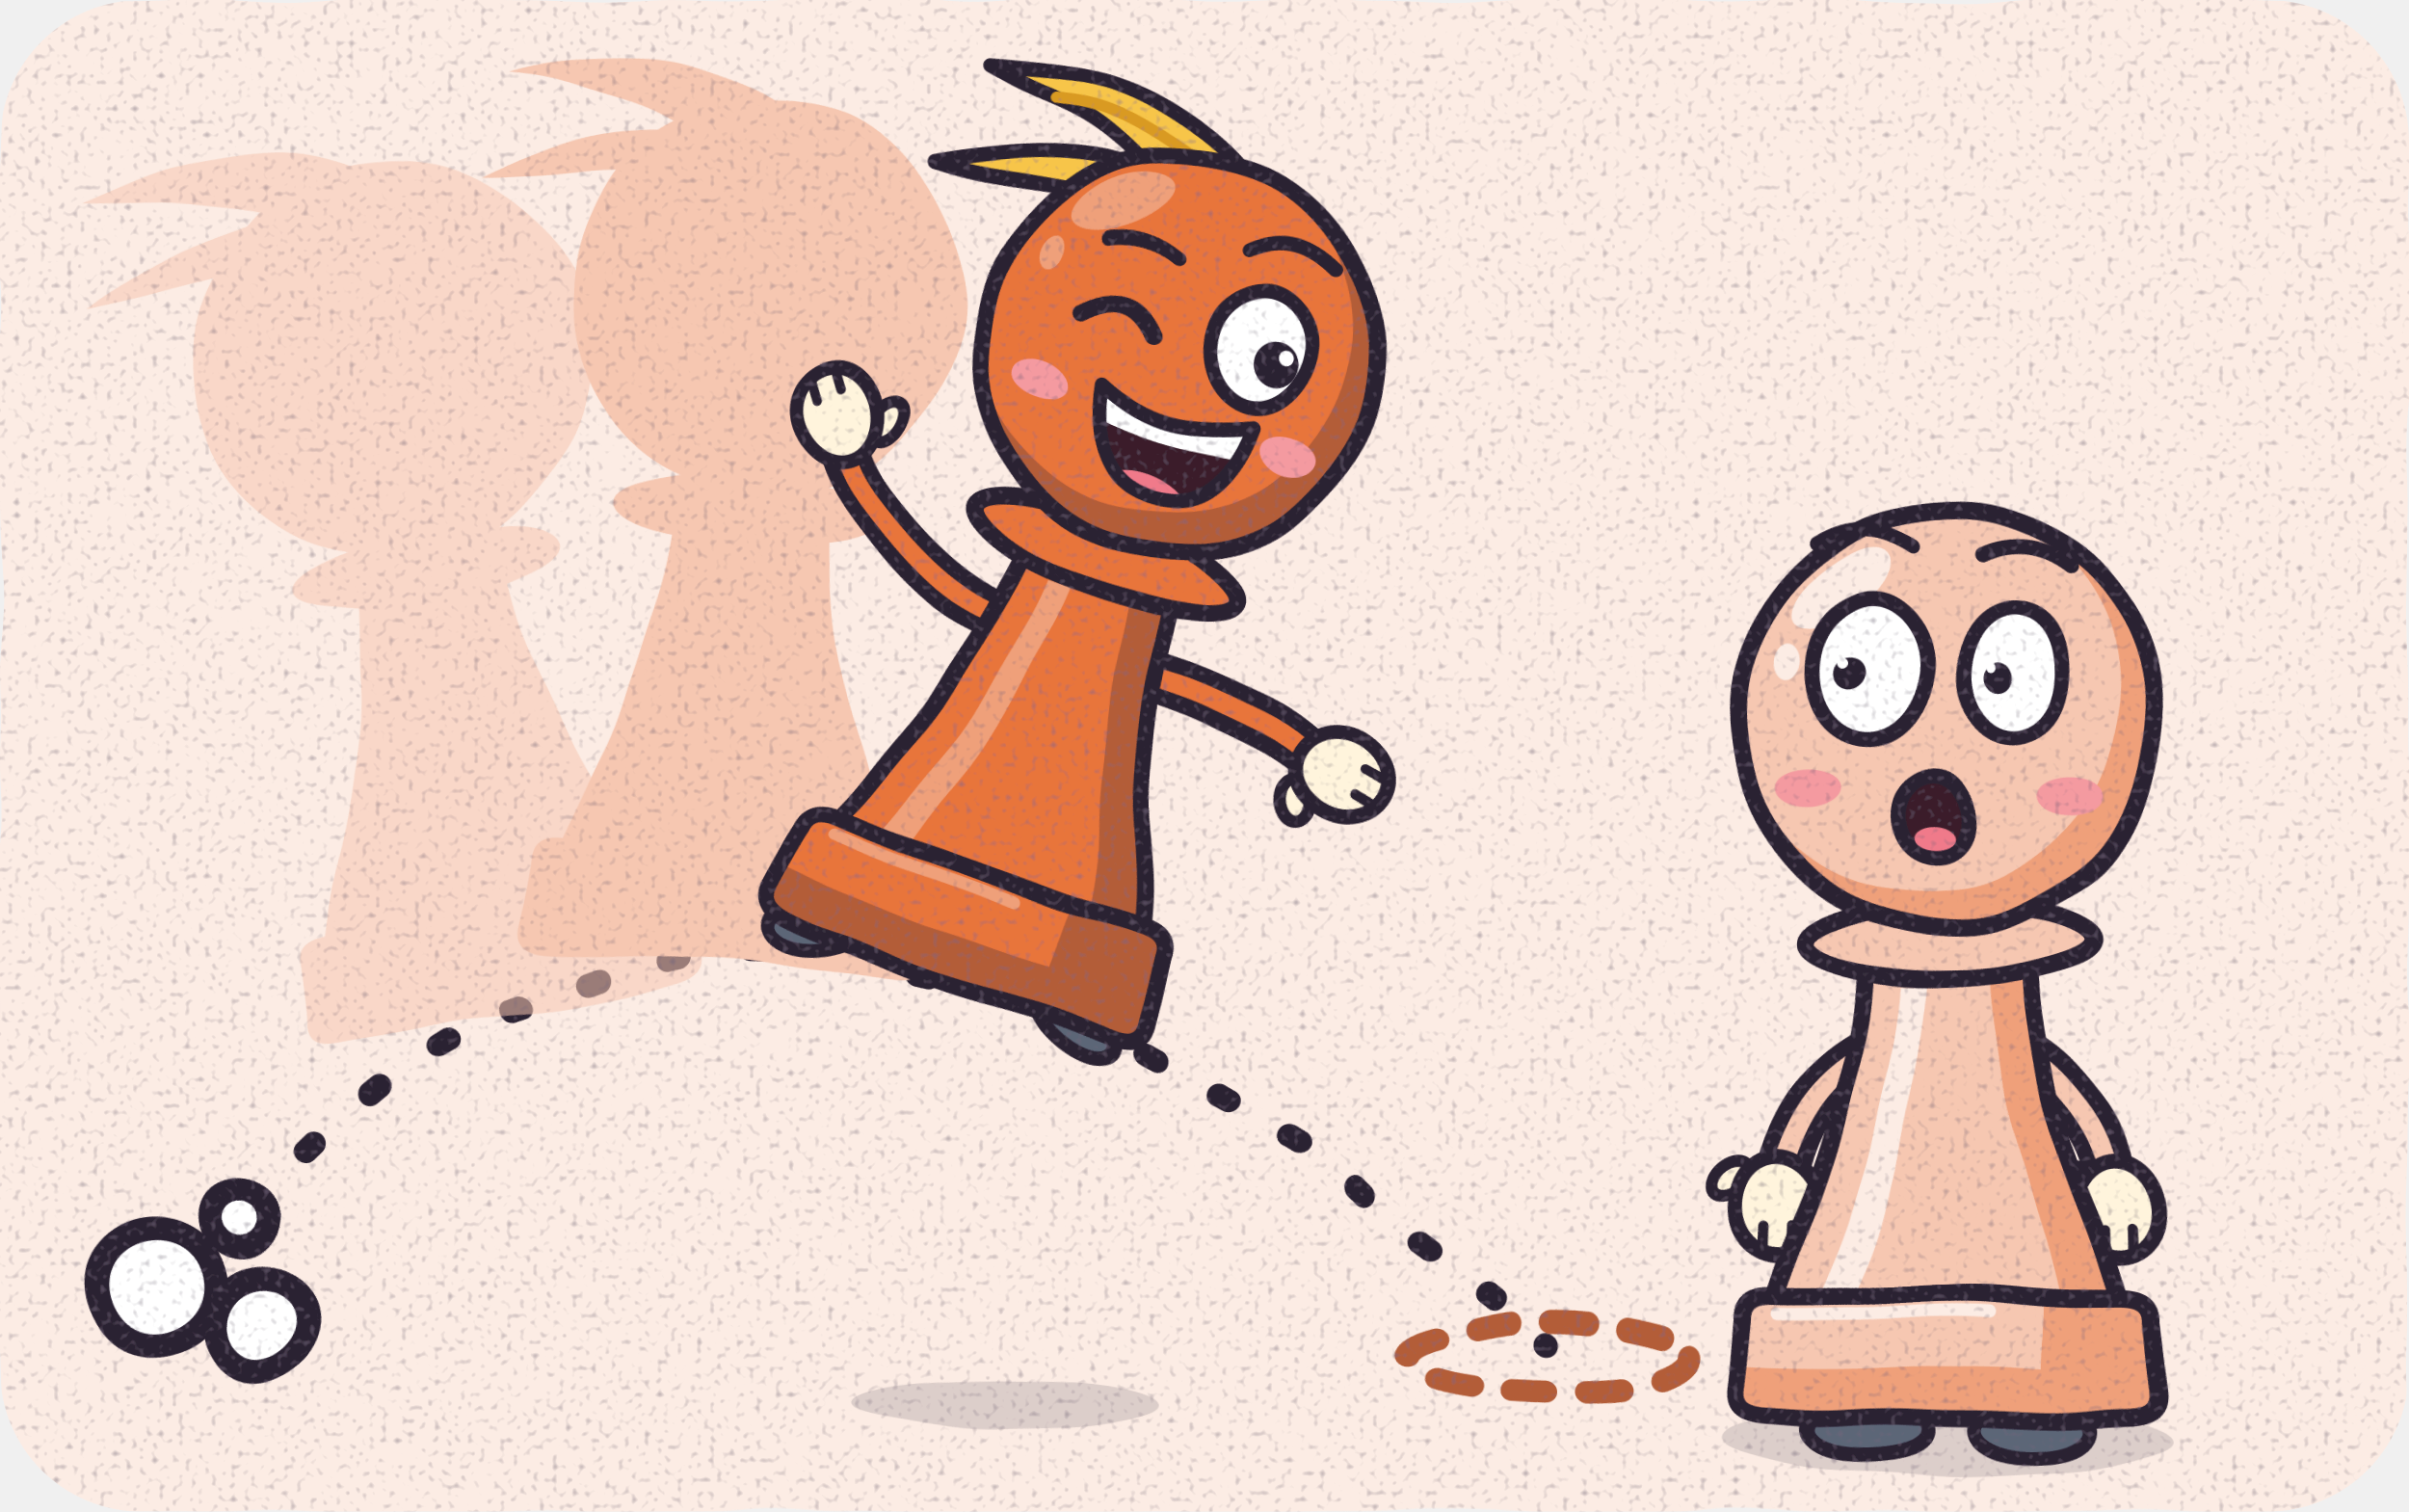
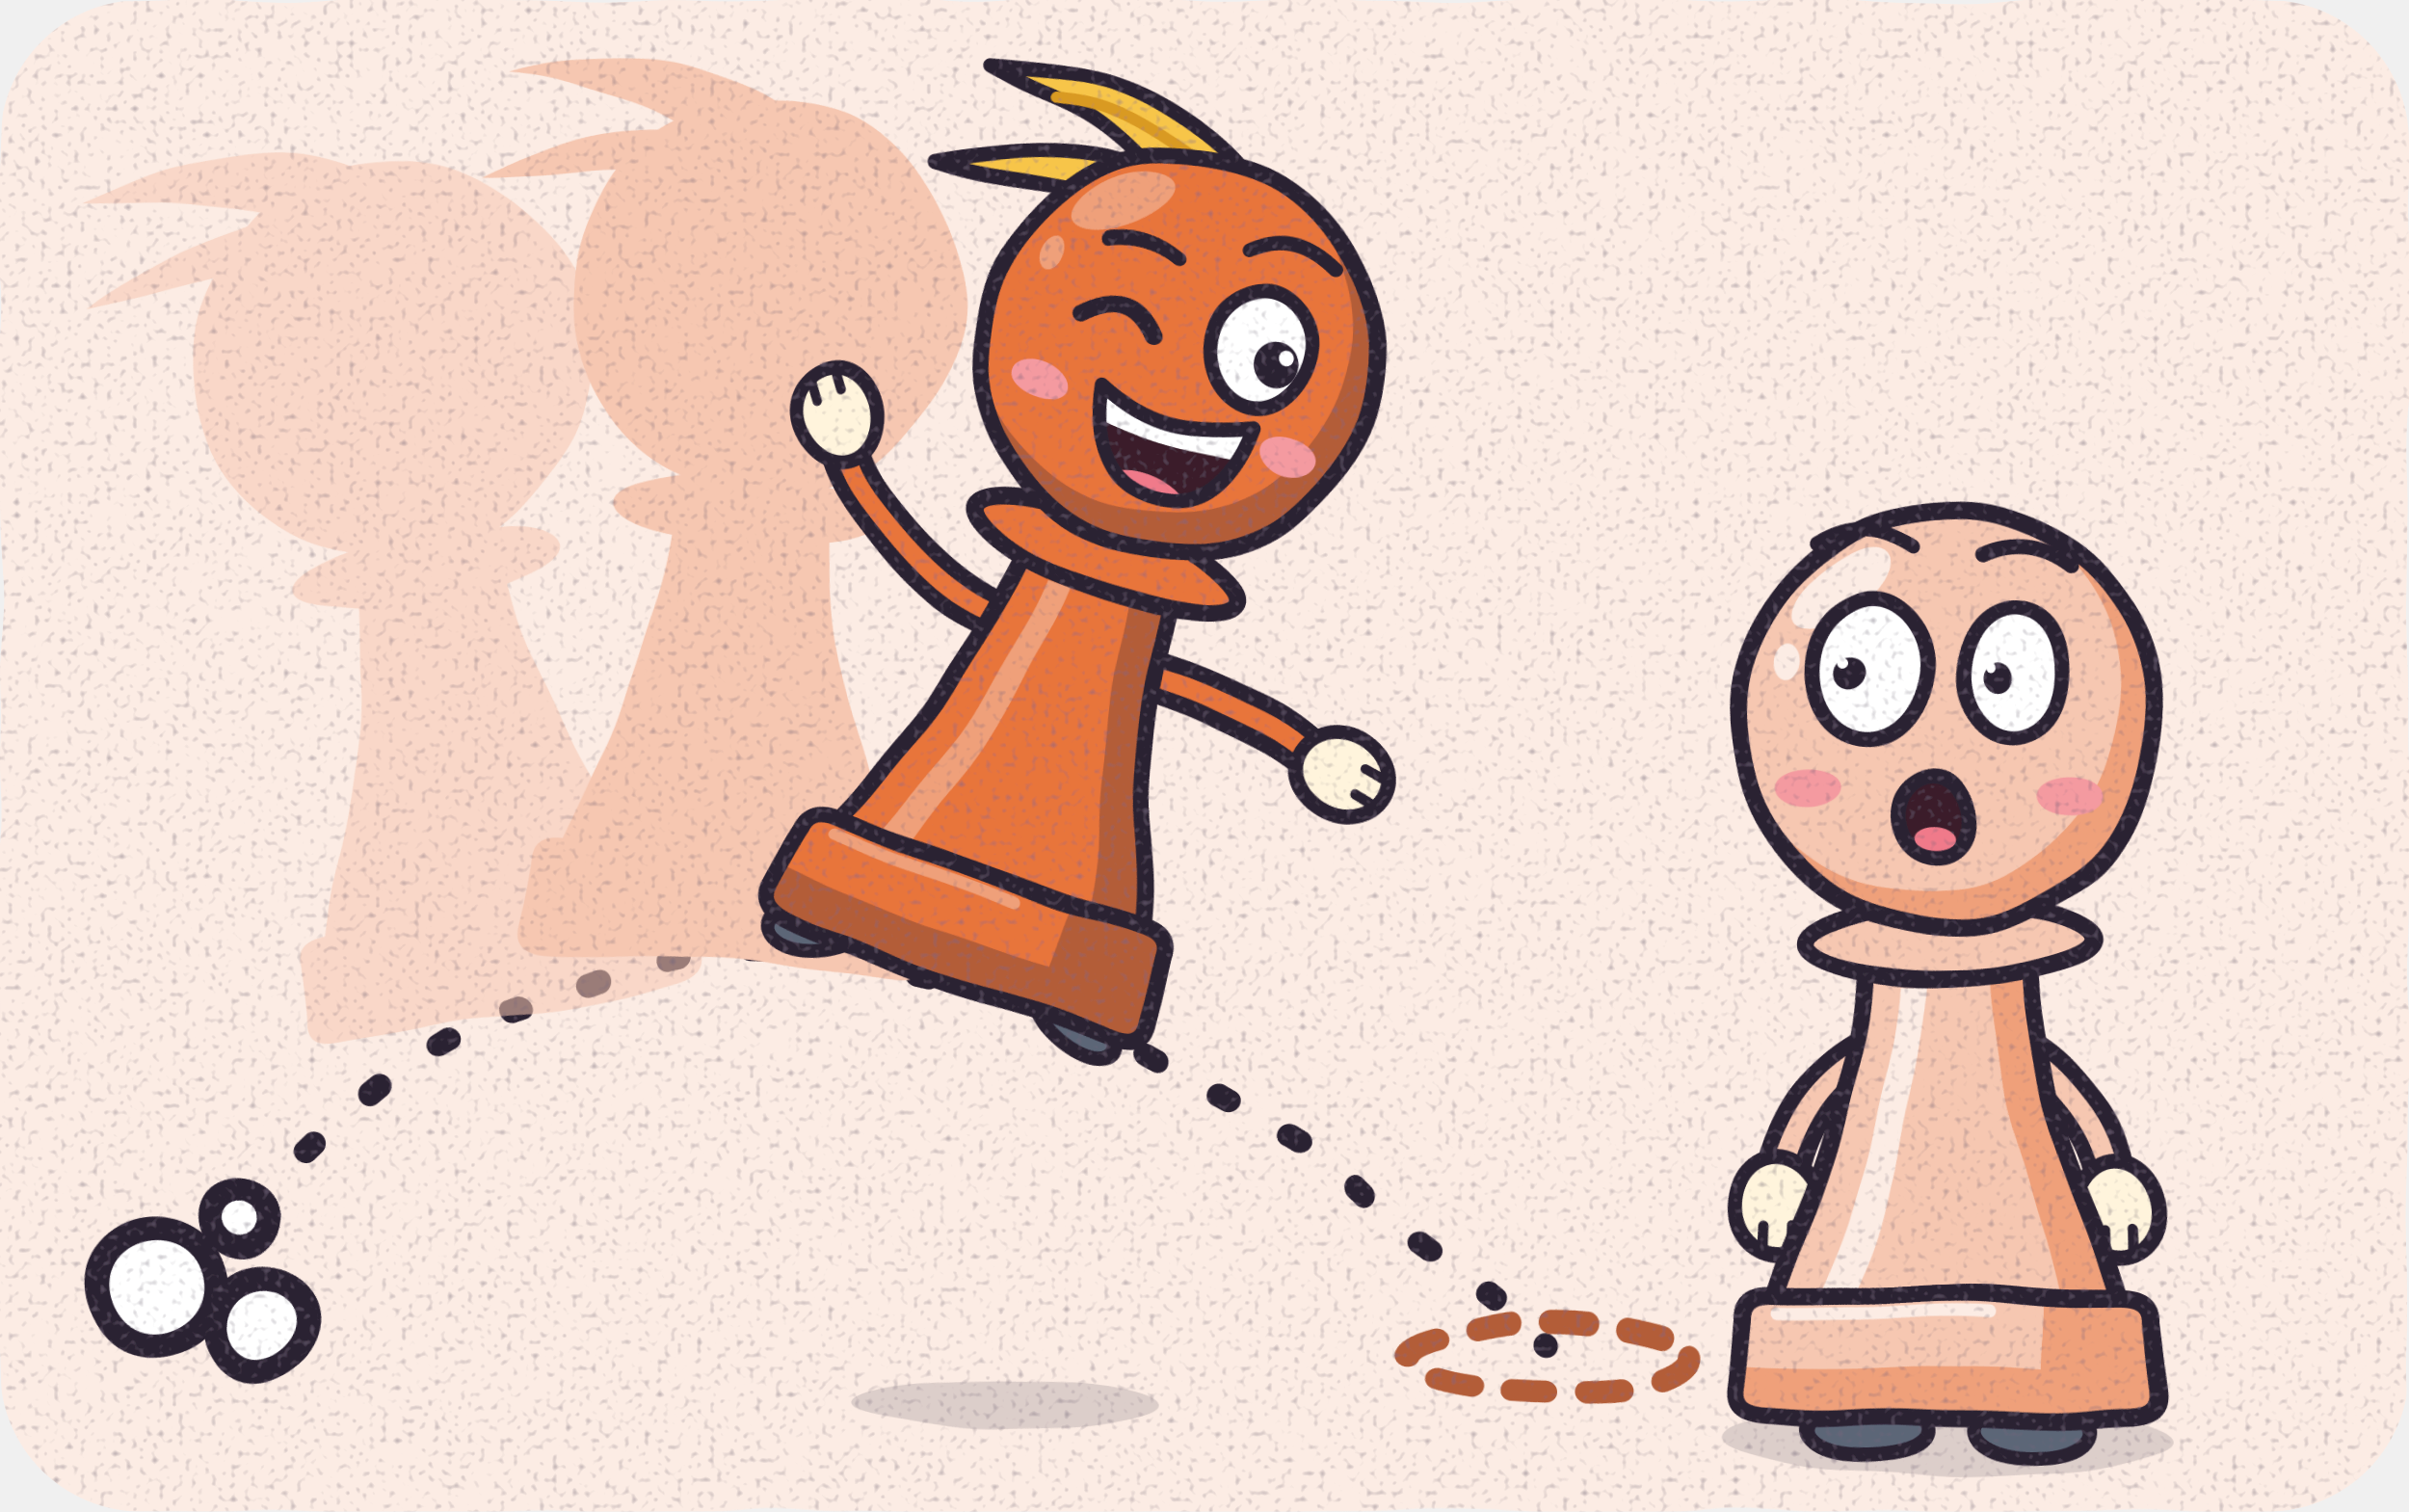
<svg xmlns="http://www.w3.org/2000/svg" viewBox="0 0 408 256" width="408" height="256">
  <defs>
    <filter id="M5-drawn" x="-5%" y="-5%" width="110%" height="110%">
      <feTurbulence type="fractalNoise" baseFrequency="0.035" numOctaves="2" seed="9" result="warp" />
      <feDisplacementMap in="SourceGraphic" in2="warp" scale="3" xChannelSelector="R" yChannelSelector="G" result="wobbly" />
      <feTurbulence type="fractalNoise" baseFrequency="0.9" numOctaves="1" seed="17" result="noise" />
      <feColorMatrix in="noise" type="matrix" values="0 0 0 0 0.17  0 0 0 0 0.13  0 0 0 0 0.2  -2 0 0 0 0.85" result="specks" />
      <feComposite in="specks" in2="wobbly" operator="in" result="grain" />
      <feMerge>
        <feMergeNode in="wobbly" />
        <feMergeNode in="grain" />
      </feMerge>
    </filter>
    <clipPath id="M5-frame">
      <rect width="408" height="256" rx="24" />
    </clipPath>
  </defs>
  <g clip-path="url(#M5-frame)">
    <g filter="url(#M5-drawn)" stroke="#2b2233" stroke-linejoin="round" stroke-linecap="round">
      <rect width="408" height="256" fill="#fcece4" stroke="none" />
      <ellipse cx="330" cy="244" rx="38" ry="6" fill="#2b2233" opacity="0.15" stroke="none" />
      <ellipse cx="170" cy="238" rx="26" ry="4" fill="#2b2233" opacity="0.15" stroke="none" />
      <path d="M24 226 Q120 96 262 228" fill="none" stroke-width="4" stroke-dasharray="2 12" />
      <ellipse cx="262" cy="230" rx="24" ry="6" fill="none" stroke="#b35d39" stroke-width="4" stroke-dasharray="6 7" />
      <g fill="#ffffff" stroke-width="4">
        <circle cx="44" cy="224" r="8" />
        <circle cx="26" cy="218" r="10" />
        <circle cx="40" cy="206" r="5" />
      </g>
      <g transform="translate(86 172) scale(0.4) rotate(-10) translate(-200 -450)" fill="#f6c7b1" opacity="0.55" stroke="none">
        <path d="M212 96 C184 68 136 64 84 80 C122 84 150 92 164 100 C136 100 104 108 76 126 C124 120 166 116 198 112 Z" />
        <path d="M168 262 C165 318 142 370 128 410 L272 410 C258 370 235 318 232 262 Z" />
        <path d="M118 412 Q118 402 130 402 L270 402 Q282 402 282 412 L285 438 Q287 450 273 450 L127 450 Q113 450 115 438 Z" />
        <ellipse cx="200" cy="258" rx="58" ry="15" />
        <circle cx="200" cy="168" r="84" />
      </g>
      <g transform="translate(122 163) scale(0.4) rotate(4) translate(-200 -450)" fill="#f6c7b1" opacity="1" stroke="none">
        <path d="M212 96 C184 68 136 64 84 80 C122 84 150 92 164 100 C136 100 104 108 76 126 C124 120 166 116 198 112 Z" />
        <path d="M168 262 C165 318 142 370 128 410 L272 410 C258 370 235 318 232 262 Z" />
        <path d="M118 412 Q118 402 130 402 L270 402 Q282 402 282 412 L285 438 Q287 450 273 450 L127 450 Q113 450 115 438 Z" />
        <ellipse cx="200" cy="258" rx="58" ry="15" />
        <circle cx="200" cy="168" r="84" />
      </g>
      <g transform="translate(330 240) scale(0.42) rotate(0) translate(-200 -450)" stroke-width="7">
        <clipPath id="m5b-body">
          <path d="M168 262 C165 318 142 370 128 410 L272 410 C258 370 235 318 232 262 Z" />
        </clipPath>
        <clipPath id="m5b-base">
          <path d="M118 412 Q118 402 130 402 L270 402 Q282 402 282 412 L285 438 Q287 450 273 450 L127 450 Q113 450 115 438 Z" />
        </clipPath>
        <clipPath id="m5b-collar">
          <ellipse cx="200" cy="258" rx="58" ry="15" />
        </clipPath>
        <clipPath id="m5b-head">
          <circle cx="200" cy="168" r="84" />
        </clipPath>
        <path d="M176 300 C150 312 138 330 134 352" fill="none" stroke-width="21" />
        <path d="M176 300 C150 312 138 330 134 352" fill="none" stroke="#f6c7b1" stroke-width="8" />
        <g transform="rotate(180 132 366)">
-           <ellipse cx="151" cy="377" rx="9" ry="6" transform="rotate(-35 151 377)" fill="#fff4dc" stroke-width="5" />
          <ellipse cx="132" cy="366" rx="17" ry="20" fill="#fff4dc" stroke-width="6" />
          <path d="M126 349 L126 358 M137 348 L137 357" fill="none" stroke-width="4" />
        </g>
        <path d="M224 300 C250 312 262 330 266 352" fill="none" stroke-width="21" />
        <path d="M224 300 C250 312 262 330 266 352" fill="none" stroke="#f6c7b1" stroke-width="8" />
        <g transform="rotate(180 268 366)">
-           <ellipse cx="287" cy="377" rx="9" ry="6" transform="rotate(-35 287 377)" fill="#fff4dc" stroke-width="5" />
          <ellipse cx="268" cy="366" rx="17" ry="20" fill="#fff4dc" stroke-width="6" />
          <path d="M262 349 L262 358 M273 348 L273 357" fill="none" stroke-width="4" />
        </g>
        <g fill="#5c6677" stroke-width="6">
          <ellipse cx="166" cy="455" rx="24" ry="11" transform="rotate(0 166 455)" />
          <ellipse cx="234" cy="455" rx="24" ry="11" transform="rotate(0 234 455)" />
        </g>
        <path d="M168 262 C165 318 142 370 128 410 L272 410 C258 370 235 318 232 262 Z" fill="#f6c7b1" stroke="none" />
        <g clip-path="url(#m5b-body)" stroke="none">
          <path d="M214 262 C220 320 238 370 248 410 L300 410 L300 262 Z" fill="#efa07a" />
          <path d="M181 276 C178 320 162 364 150 400 L164 400 C174 366 188 322 191 276 Z" fill="#fcece4" />
        </g>
        <path d="M168 262 C165 318 142 370 128 410 L272 410 C258 370 235 318 232 262 Z" fill="none" />
        <path d="M118 412 Q118 402 130 402 L270 402 Q282 402 282 412 L285 438 Q287 450 273 450 L127 450 Q113 450 115 438 Z" fill="#f6c7b1" stroke="none" />
        <g clip-path="url(#m5b-base)" stroke="none">
          <rect x="80" y="430" width="240" height="30" fill="#efa07a" />
          <rect x="238" y="400" width="80" height="60" fill="#efa07a" />
          <path d="M132 409 L215 409" stroke="#fcece4" stroke-width="5" />
        </g>
        <path d="M118 412 Q118 402 130 402 L270 402 Q282 402 282 412 L285 438 Q287 450 273 450 L127 450 Q113 450 115 438 Z" fill="none" />
        <ellipse cx="200" cy="258" rx="58" ry="15" fill="#f6c7b1" stroke="none" />
        <path d="M140 262 Q200 290 260 262 L260 280 L140 280 Z" fill="#efa07a" stroke="none" clip-path="url(#m5b-collar)" />
        <ellipse cx="200" cy="258" rx="58" ry="15" fill="none" />
        <circle cx="200" cy="168" r="84" fill="#efa07a" stroke="none" />
        <g clip-path="url(#m5b-head)" stroke="none">
          <circle cx="190" cy="158" r="80" fill="#f6c7b1" />
          <ellipse cx="156" cy="116" rx="24" ry="10" transform="rotate(-38 156 116)" fill="#fcece4" />
          <ellipse cx="135" cy="146" rx="5" ry="7" fill="#fcece4" />
        </g>
        <circle cx="200" cy="168" r="84" fill="none" />
        <g transform="matrix(-1 0 0 1 400 0)">
          <ellipse cx="150" cy="200" rx="13" ry="8" fill="#f49aa0" stroke="none" />
          <ellipse cx="256" cy="196" rx="13" ry="8" fill="#f49aa0" stroke="none" />
          <path d="M150 108 Q166 94 186 102 M214 98 Q234 86 254 98" fill="none" stroke-width="6" />
          <ellipse cx="174" cy="150" rx="21" ry="26" fill="#ffffff" stroke-width="6" />
          <circle cx="181" cy="152" r="6" fill="#2b2233" stroke="none" />
          <circle cx="184" cy="148" r="2.0" fill="#ffffff" stroke="none" />
          <ellipse cx="232" cy="148" rx="23" ry="28" fill="#ffffff" stroke-width="6" />
          <circle cx="240" cy="150" r="6.5" fill="#2b2233" stroke="none" />
          <circle cx="243" cy="146" r="2.2" fill="#ffffff" stroke="none" />
          <ellipse cx="206" cy="208" rx="14" ry="17" fill="#3a1f2b" stroke-width="6" />
          <ellipse cx="206" cy="217" rx="8" ry="5" fill="#f07a8a" stroke="none" />
        </g>
      </g>
      <g transform="translate(161 166) scale(0.4) rotate(20) translate(-200 -450)" stroke-width="7">
        <clipPath id="m5-body">
          <path d="M168 262 C165 318 142 370 128 410 L272 410 C258 370 235 318 232 262 Z" />
        </clipPath>
        <clipPath id="m5-base">
          <path d="M118 412 Q118 402 130 402 L270 402 Q282 402 282 412 L285 438 Q287 450 273 450 L127 450 Q113 450 115 438 Z" />
        </clipPath>
        <clipPath id="m5-collar">
          <ellipse cx="200" cy="258" rx="58" ry="15" />
        </clipPath>
        <clipPath id="m5-head">
          <circle cx="200" cy="168" r="84" />
        </clipPath>
        <path d="M178 300 C140 298 104 282 84 256" fill="none" stroke-width="21" />
        <path d="M178 300 C140 298 104 282 84 256" fill="none" stroke="#e8743b" stroke-width="8" />
        <g transform="rotate(-40 74 240)">
-           <ellipse cx="93" cy="251" rx="9" ry="6" transform="rotate(-35 93 251)" fill="#fff4dc" stroke-width="5" />
          <ellipse cx="74" cy="240" rx="17" ry="20" fill="#fff4dc" stroke-width="6" />
          <path d="M68 223 L68 232 M79 222 L79 231" fill="none" stroke-width="4" />
        </g>
        <path d="M222 298 C262 300 290 300 314 310" fill="none" stroke-width="21" />
        <path d="M222 298 C262 300 290 300 314 310" fill="none" stroke="#e8743b" stroke-width="8" />
        <g fill="#5c6677" stroke-width="6">
          <ellipse cx="140" cy="446" rx="22" ry="11" transform="rotate(-30 140 446)" />
          <ellipse cx="256" cy="448" rx="22" ry="11" transform="rotate(24 256 448)" />
        </g>
        <path d="M168 262 C165 318 142 370 128 410 L272 410 C258 370 235 318 232 262 Z" fill="#e8743b" stroke="none" />
        <g clip-path="url(#m5-body)" stroke="none">
          <path d="M214 262 C220 320 238 370 248 410 L300 410 L300 262 Z" fill="#b35d39" />
          <path d="M181 276 C178 320 162 364 150 400 L164 400 C174 366 188 322 191 276 Z" fill="#efa07a" />
        </g>
        <path d="M168 262 C165 318 142 370 128 410 L272 410 C258 370 235 318 232 262 Z" fill="none" />
        <path d="M118 412 Q118 402 130 402 L270 402 Q282 402 282 412 L285 438 Q287 450 273 450 L127 450 Q113 450 115 438 Z" fill="#e8743b" stroke="none" />
        <g clip-path="url(#m5-base)" stroke="none">
          <rect x="80" y="430" width="240" height="30" fill="#b35d39" />
          <rect x="238" y="400" width="80" height="60" fill="#b35d39" />
          <path d="M132 409 L215 409" stroke="#efa07a" stroke-width="5" />
        </g>
        <path d="M118 412 Q118 402 130 402 L270 402 Q282 402 282 412 L285 438 Q287 450 273 450 L127 450 Q113 450 115 438 Z" fill="none" />
        <ellipse cx="200" cy="258" rx="58" ry="15" fill="#e8743b" stroke="none" />
        <path d="M140 262 Q200 290 260 262 L260 280 L140 280 Z" fill="#b35d39" stroke="none" clip-path="url(#m5-collar)" />
        <ellipse cx="200" cy="258" rx="58" ry="15" fill="none" />
        <path d="M212 96 C184 68 136 64 84 80 C122 84 150 92 164 100 C136 100 104 108 76 126 C124 120 166 116 198 112 Z" fill="#f7c548" stroke-width="6" />
        <path d="M196 94 C170 82 142 80 114 84" fill="none" stroke="#d99a22" stroke-width="5" />
        <circle cx="200" cy="168" r="84" fill="#b35d39" stroke="none" />
        <g clip-path="url(#m5-head)" stroke="none">
          <circle cx="190" cy="158" r="80" fill="#e8743b" />
          <ellipse cx="156" cy="116" rx="24" ry="10" transform="rotate(-38 156 116)" fill="#efa07a" />
          <ellipse cx="135" cy="146" rx="5" ry="7" fill="#efa07a" />
        </g>
        <circle cx="200" cy="168" r="84" fill="none" />
        <ellipse cx="150" cy="198" rx="13" ry="8" fill="#f49aa0" stroke="none" />
        <ellipse cx="258" cy="192" rx="13" ry="8" fill="#f49aa0" stroke="none" />
        <path d="M156 132 Q172 124 188 130 M214 116 Q232 102 252 112" fill="none" stroke-width="6" />
        <path d="M156 164 Q172 146 188 164" fill="none" stroke-width="7" />
        <ellipse cx="232" cy="154" rx="21" ry="25" fill="#ffffff" stroke-width="6" />
        <circle cx="240" cy="158" r="9.5" fill="#2b2233" stroke="none" />
        <circle cx="243" cy="154" r="3.2" fill="#ffffff" stroke="none" />
        <clipPath id="m5-mouth">
          <path d="M176 190 Q208 204 240 186 Q238 228 210 229 Q182 229 176 190 Z" />
        </clipPath>
        <path d="M176 190 Q208 204 240 186 Q238 228 210 229 Q182 229 176 190 Z" fill="#3a1f2b" stroke="none" />
        <g clip-path="url(#m5-mouth)" stroke="none">
          <path d="M150 150 L260 150 L260 196 Q205 212 150 200 Z" fill="#ffffff" />
          <ellipse cx="207" cy="232" rx="20" ry="12" fill="#f07a8a" />
        </g>
        <path d="M176 190 Q208 204 240 186 Q238 228 210 229 Q182 229 176 190 Z" fill="none" stroke-width="6" />
        <g transform="rotate(100 326 312)">
-           <ellipse cx="345" cy="323" rx="9" ry="6" transform="rotate(-35 345 323)" fill="#fff4dc" stroke-width="5" />
          <ellipse cx="326" cy="312" rx="17" ry="20" fill="#fff4dc" stroke-width="6" />
          <path d="M320 295 L320 304 M331 294 L331 303" fill="none" stroke-width="4" />
        </g>
      </g>
    </g>
  </g>
</svg>
